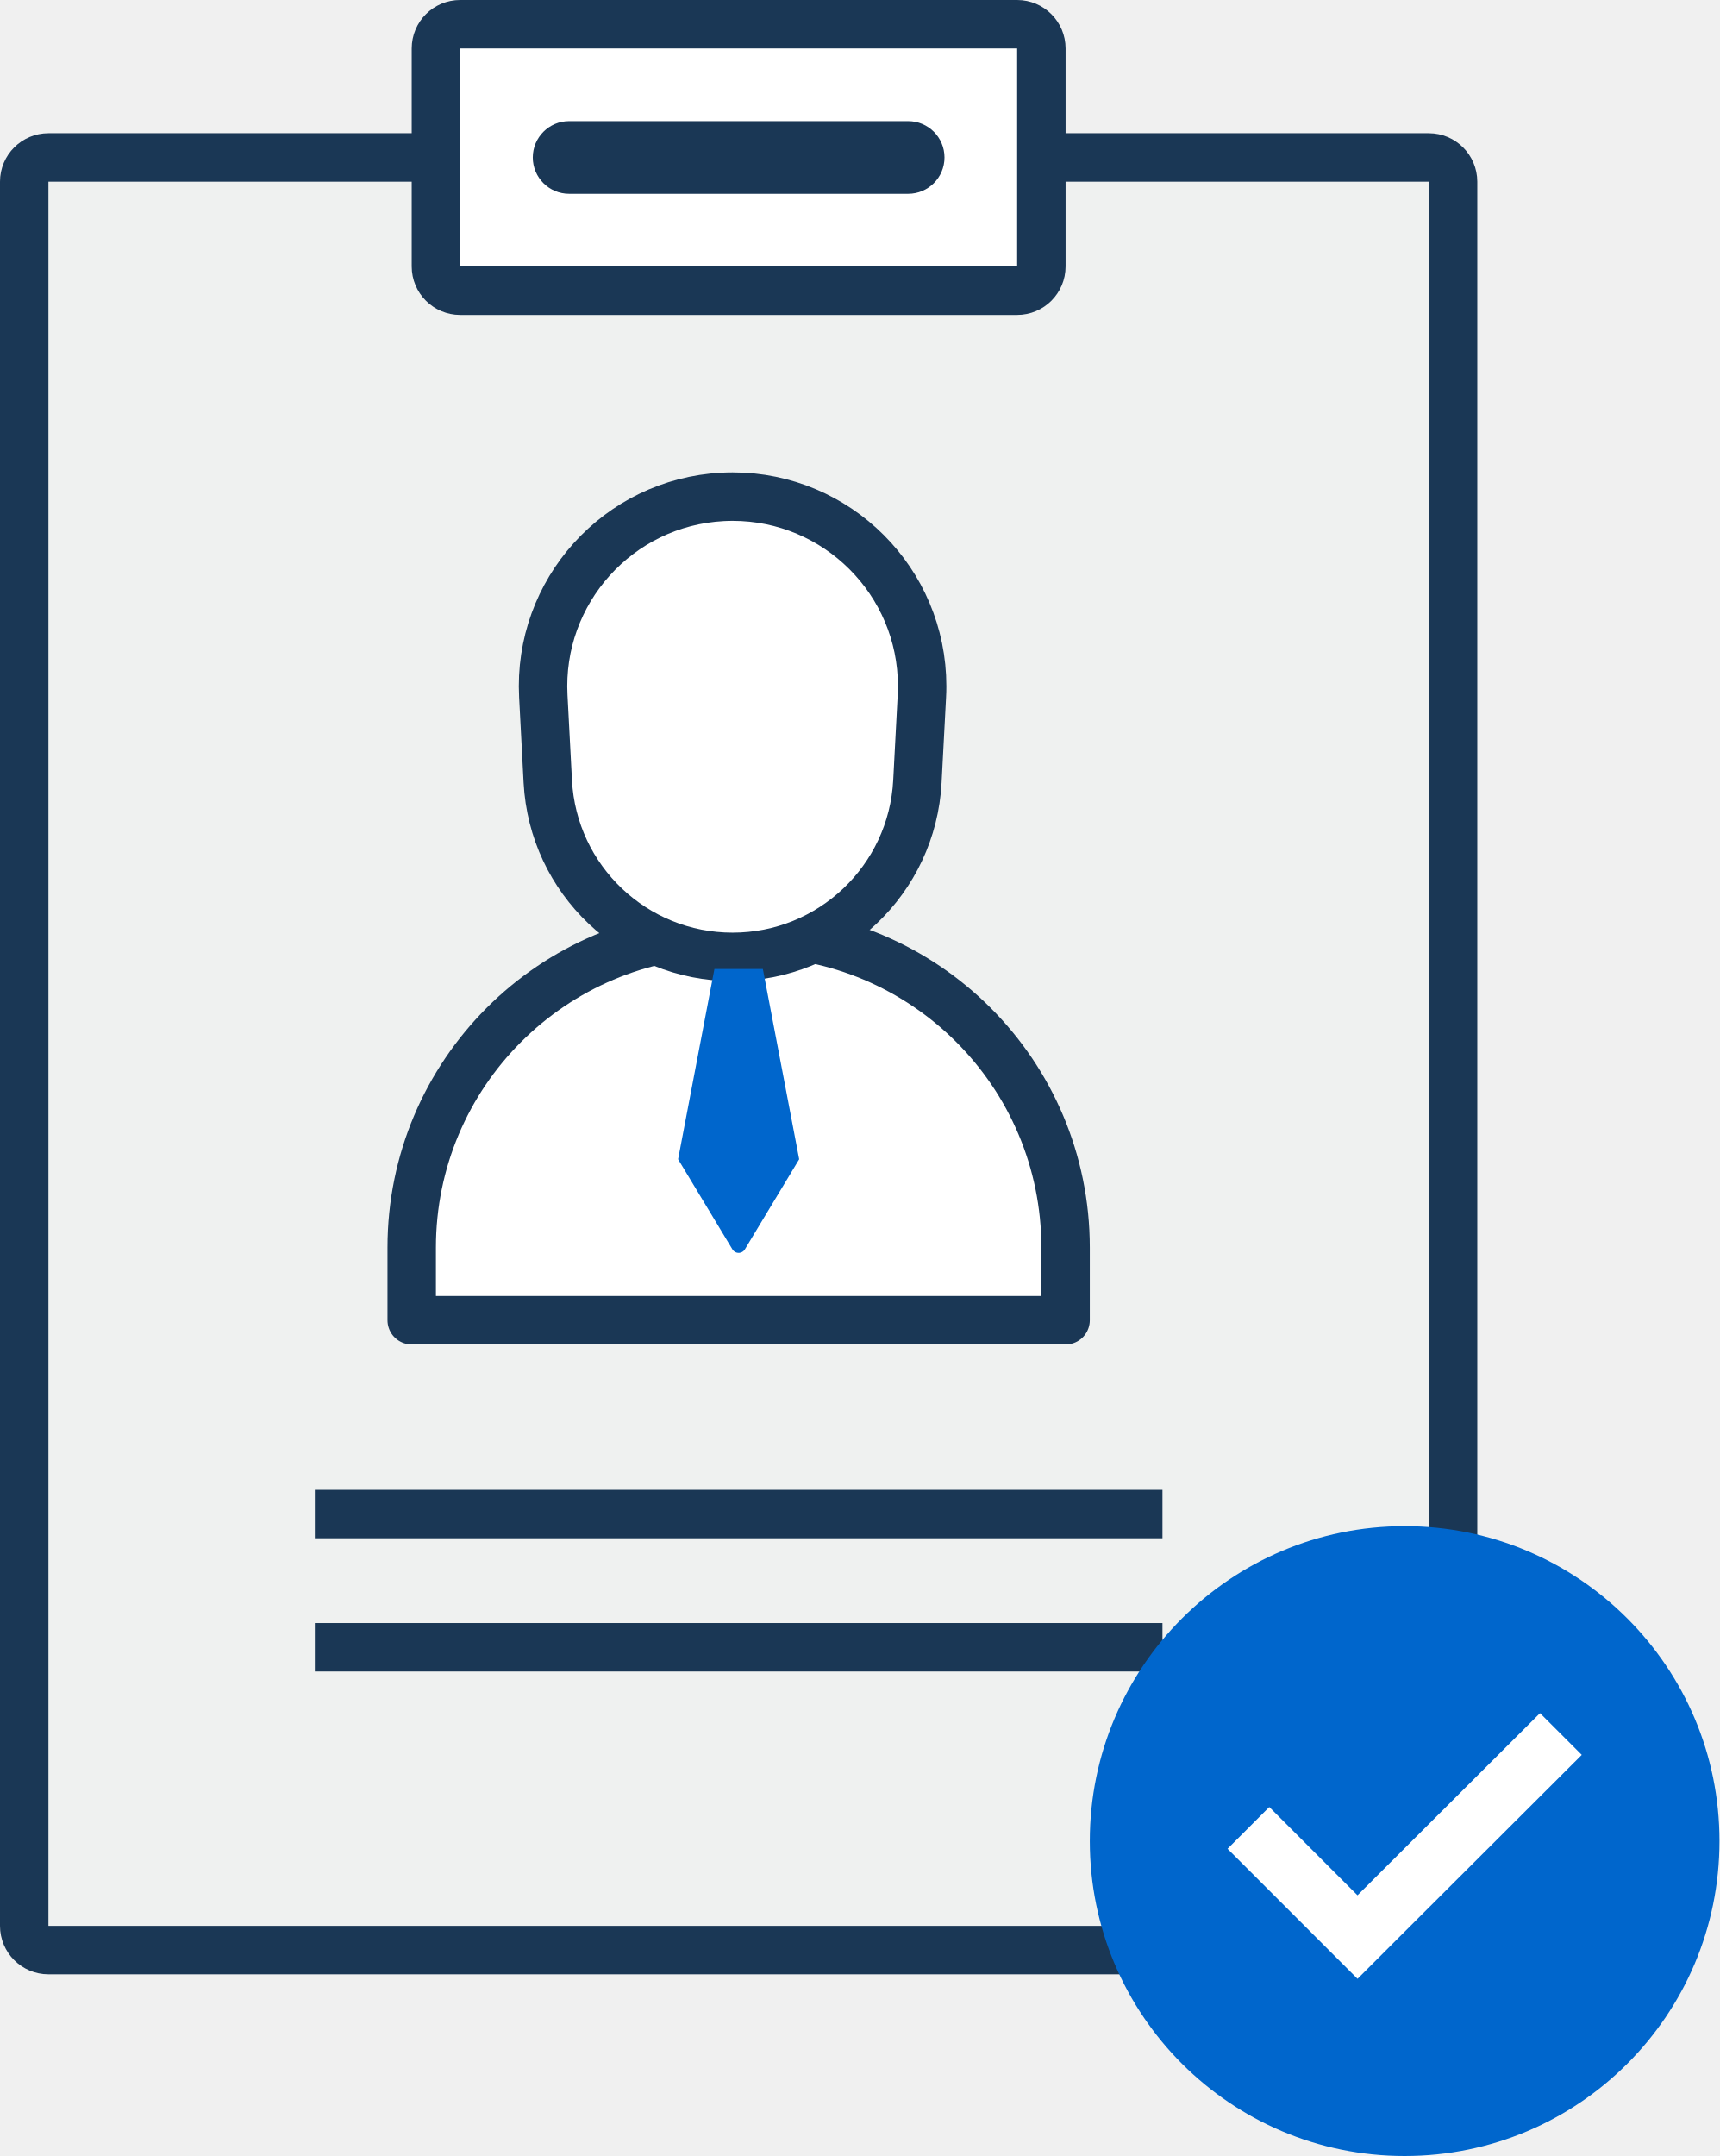
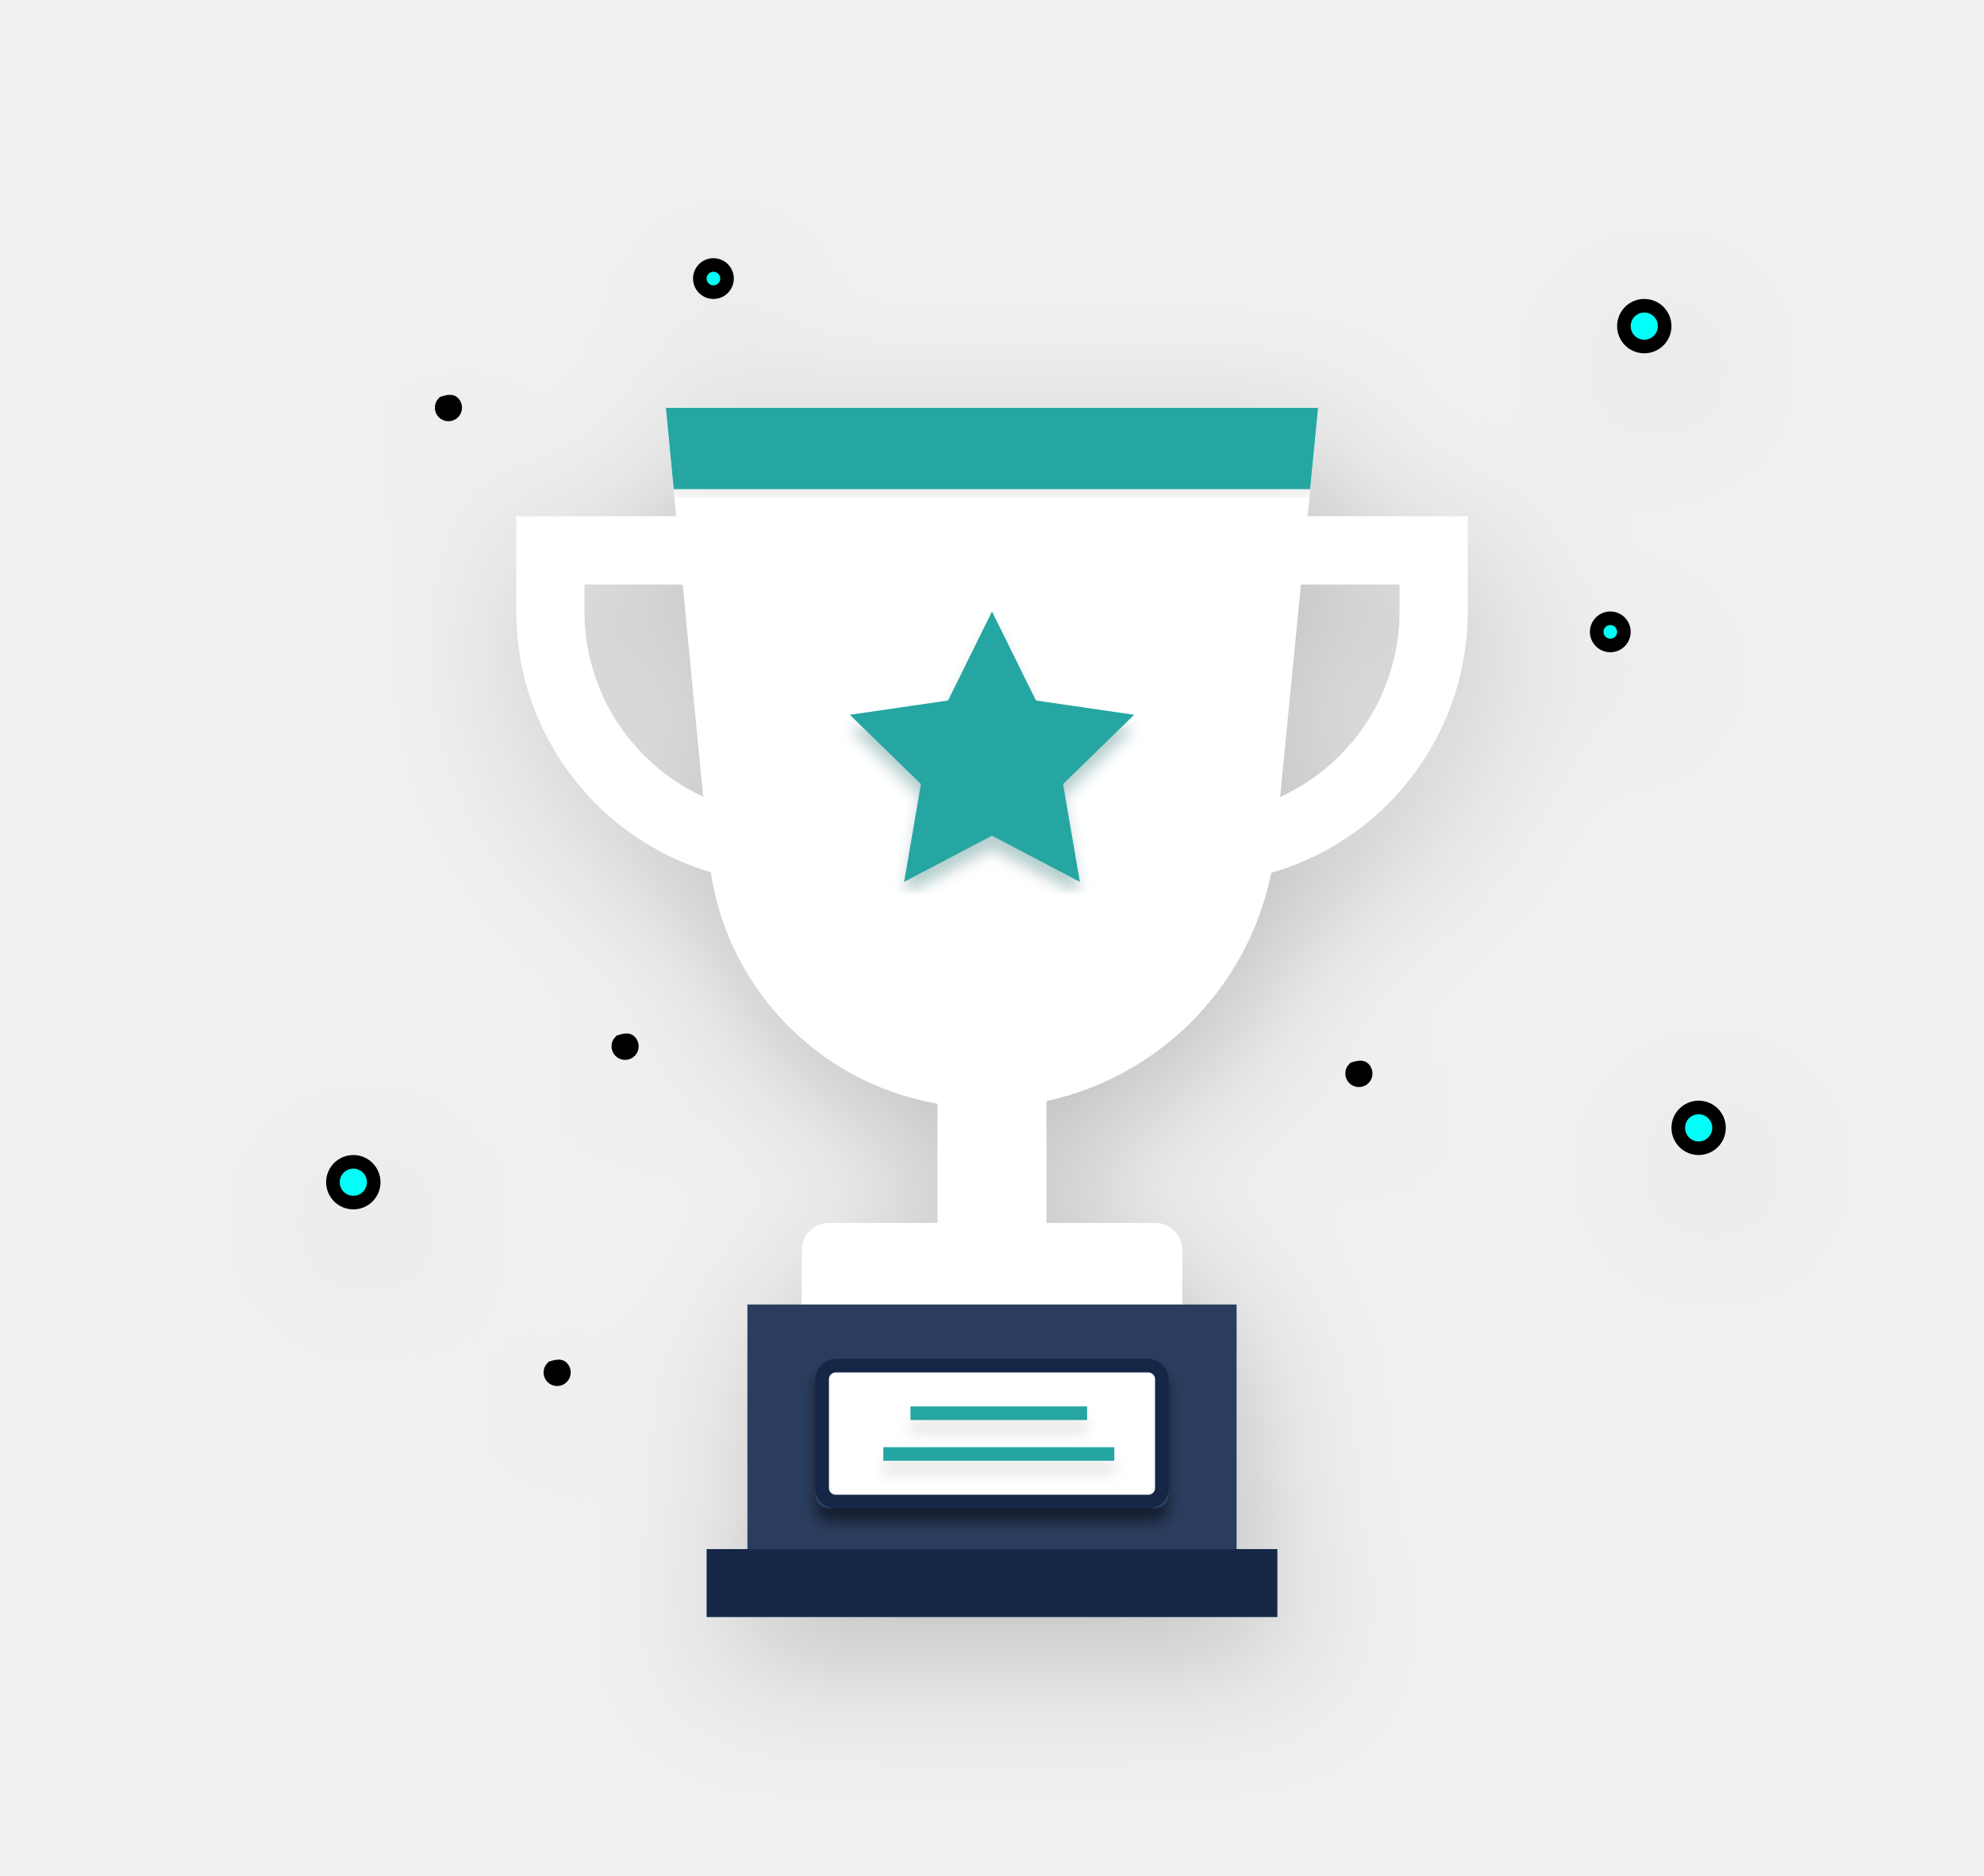
- <svg xmlns="http://www.w3.org/2000/svg" width="71px" height="89px" viewBox="0 0 71 89" version="1.1">
-   <g id="ch01_Login" stroke="none" stroke-width="1" fill="none" fill-rule="evenodd">
-     <g id="Ch2_Create-Account_08" transform="translate(-930, -415)">
-       <g id="@Box-Copy" transform="translate(683, 243)">
-         <g id="Group" transform="translate(168, 172)">
-           <g id="Illust_welcome" transform="translate(79, 0)">
-             <g id="Group-7">
-               <rect id="Rectangle" stroke="#1A3755" stroke-width="2" fill="#EFF1F0" x="1" y="6.5" width="59" height="74" rx="1" />
-               <polygon id="Rectangle-Copy-5" fill="#1A3755" fill-rule="nonzero" points="48 67 48 69 13 69 13 67" />
-               <polygon id="Rectangle-Copy-6" fill="#1A3755" fill-rule="nonzero" points="48 61.5 48 63.5 13 63.5 13 61.5" />
-               <g id="Group-4" transform="translate(17, 20.5)">
-                 <path d="M14,18 C21.18,18 27,23.82 27,31 L27,33.999 L0,33.999 L0,31 C-8.79259876e-16,23.82 5.82,18 13,18 L14,18 Z" id="Combined-Shape" stroke="#1A3755" stroke-width="2" fill="#FFFFFF" stroke-linejoin="round" />
-                 <path d="M13.25,0 C17.573,-7.9409424e-16 21.077,3.504 21.077,7.827 C21.077,7.964 21.074,8.102 21.066,8.239 L20.881,11.76 C20.667,15.819 17.314,19 13.25,19 C9.186,19 5.833,15.819 5.619,11.76 L5.434,8.239 C5.206,3.922 8.522,0.238 12.839,0.011 C12.976,0.004 13.113,2.52033707e-17 13.25,0 Z" id="Rectangle" stroke="#1A3755" stroke-width="2" fill="#FFFFFF" />
-                 <path d="M12.5,19.5 L11,27.354 L13.243,31.074 C13.329,31.216 13.513,31.262 13.655,31.176 C13.697,31.151 13.732,31.116 13.757,31.074 L16,27.354 L16,27.354 L14.5,19.5 L12.5,19.5 Z" id="Path-4" fill="#0066CC" />
+ <svg xmlns="http://www.w3.org/2000/svg" xmlns:xlink="http://www.w3.org/1999/xlink" width="146px" height="138px" viewBox="0 0 146 138" version="1.1">
+   <defs>
+     <filter x="-23.6%" y="-25.5%" width="147.2%" height="151.0%" filterUnits="objectBoundingBox" id="filter-1">
+       <feOffset dx="1" dy="3" in="SourceAlpha" result="shadowOffsetOuter1" />
+       <feGaussianBlur stdDeviation="5" in="shadowOffsetOuter1" result="shadowBlurOuter1" />
+       <feColorMatrix values="0 0 0 0 0   0 0 0 0 0   0 0 0 0 0  0 0 0 0.2 0" type="matrix" in="shadowBlurOuter1" result="shadowMatrixOuter1" />
+       <feMerge>
+         <feMergeNode in="shadowMatrixOuter1" />
+         <feMergeNode in="SourceGraphic" />
+       </feMerge>
+     </filter>
+     <path d="M48,0 L44.854,32.084 C43.929,41.528 36.982,49.077 28,51.02 L28,60 L36,60 C37.105,60 38,60.895 38,62 L38,66 L10,66 L10,62 C10,60.895 10.895,60 12,60 L20,60 L20,51.214 C11.112,49.688 4.075,42.378 3.181,33.081 L0,0 L48,0 Z" id="path-2" />
+     <rect id="path-4" x="-1" y="0" width="50" height="6" />
+     <filter x="-13.0%" y="-91.7%" width="126.0%" height="316.7%" filterUnits="objectBoundingBox" id="filter-5">
+       <feOffset dx="0" dy="1" in="SourceAlpha" result="shadowOffsetOuter1" />
+       <feGaussianBlur stdDeviation="2" in="shadowOffsetOuter1" result="shadowBlurOuter1" />
+       <feColorMatrix values="0 0 0 0 0   0 0 0 0 0   0 0 0 0 0  0 0 0 0.084 0" type="matrix" in="shadowBlurOuter1" />
+     </filter>
+     <rect id="path-6" x="22" y="70" width="26" height="11" rx="1" />
+     <filter x="-7.7%" y="-9.1%" width="115.4%" height="136.4%" filterUnits="objectBoundingBox" id="filter-7">
+       <feOffset dx="0" dy="1" in="SourceAlpha" result="shadowOffsetOuter1" />
+       <feGaussianBlur stdDeviation="0.5" in="shadowOffsetOuter1" result="shadowBlurOuter1" />
+       <feComposite in="shadowBlurOuter1" in2="SourceAlpha" operator="out" result="shadowBlurOuter1" />
+       <feColorMatrix values="0 0 0 0 0   0 0 0 0 0   0 0 0 0 0  0 0 0 0.5 0" type="matrix" in="shadowBlurOuter1" />
+     </filter>
+     <rect id="path-8" x="29" y="73.5" width="13" height="1" />
+     <filter x="-15.4%" y="-100.0%" width="130.8%" height="500.0%" filterUnits="objectBoundingBox" id="filter-9">
+       <feOffset dx="0" dy="1" in="SourceAlpha" result="shadowOffsetOuter1" />
+       <feGaussianBlur stdDeviation="0.5" in="shadowOffsetOuter1" result="shadowBlurOuter1" />
+       <feColorMatrix values="0 0 0 0 0   0 0 0 0 0   0 0 0 0 0  0 0 0 0.102 0" type="matrix" in="shadowBlurOuter1" />
+     </filter>
+     <rect id="path-10" x="27" y="76.5" width="17" height="1" />
+     <filter x="-11.8%" y="-100.0%" width="123.5%" height="500.0%" filterUnits="objectBoundingBox" id="filter-11">
+       <feOffset dx="0" dy="1" in="SourceAlpha" result="shadowOffsetOuter1" />
+       <feGaussianBlur stdDeviation="0.5" in="shadowOffsetOuter1" result="shadowBlurOuter1" />
+       <feColorMatrix values="0 0 0 0 0   0 0 0 0 0   0 0 0 0 0  0 0 0 0.102 0" type="matrix" in="shadowBlurOuter1" />
+     </filter>
+     <polygon id="path-12" points="35 31.5 28.534 34.899 29.769 27.7 24.538 22.601 31.767 21.55 35 15 38.233 21.55 45.462 22.601 40.231 27.7 41.466 34.899" />
+     <filter x="-6.6%" y="-4.5%" width="113.3%" height="108.6%" filterUnits="objectBoundingBox" id="filter-13">
+       <feOffset dx="0" dy="1" in="SourceAlpha" result="shadowOffsetOuter1" />
+       <feGaussianBlur stdDeviation="0.5" in="shadowOffsetOuter1" result="shadowBlurOuter1" />
+       <feColorMatrix values="0 0 0 0 0.207   0 0 0 0 0.479   0 0 0 0 0.472  0 0 0 0.357 0" type="matrix" in="shadowBlurOuter1" />
+     </filter>
+   </defs>
+   <g id="Ch01_Login" stroke="none" stroke-width="1" fill="none" fill-rule="evenodd">
+     <g id="Ch3_Forgot_password_06-Copy" transform="translate(-891, -355)">
+       <g id="@Contents" transform="translate(700, 220)">
+         <g transform="translate(70, 152)" id="Illust/welcome">
+           <g transform="translate(140, 0)">
+             <g id="+illust" filter="url(#filter-1)" transform="translate(0, 2)">
+               <g id="+trophy" transform="translate(19, 11)">
+                 <path d="M70,8 L70.001,15 L69.997,15.36 C69.837,24.351 63.704,32.042 55.193,34.32 L55.193,34.32 L55,34.37 L54.999,29.146 L55.232,29.062 C61.03,26.908 65.001,21.342 65.001,15 L65.001,15 L65.001,13 L55,13 L55,8 L70,8 Z" id="Combined-Shape" fill="#FFFFFF" fill-rule="nonzero" />
+                 <path d="M0.001,8 L1.11022302e-13,15 L0.003,15.36 C0.161,24.224 6.125,31.826 14.45,34.221 L14.808,34.32 L15.001,34.37 L15.002,29.146 L14.768,29.062 C9.074,26.946 5.142,21.539 5.004,15.339 L5,15 L5,13 L15.001,13 L15.001,8 L0.001,8 Z" id="Path" fill="#FFFFFF" fill-rule="nonzero" />
+                 <g id="Group-2" transform="translate(11, 0)">
+                   <mask id="mask-3" fill="white">
+                     <use xlink:href="#path-2" />
+                   </mask>
+                   <use id="Combined-Shape" fill="#FFFFFF" xlink:href="#path-2" />
+                   <g id="Rectangle" mask="url(#mask-3)">
+                     <use fill="black" fill-opacity="1" filter="url(#filter-5)" xlink:href="#path-4" />
+                     <use fill="#28A6A3" fill-rule="evenodd" xlink:href="#path-4" />
+                   </g>
+                 </g>
+                 <rect id="Rectangle" fill="#142547" x="14" y="84" width="42" height="5" />
+                 <rect id="Rectangle-Copy-10" fill="#2C3D5E" x="17" y="66" width="36" height="18" />
+                 <g id="Rectangle-Copy-10">
+                   <use fill="black" fill-opacity="1" filter="url(#filter-7)" xlink:href="#path-6" />
+                   <rect stroke="#142547" stroke-width="1" stroke-linejoin="square" fill="#FFFFFF" fill-rule="evenodd" x="22.5" y="70.5" width="25" height="10" rx="1" />
+                 </g>
+                 <g id="Rectangle">
+                   <use fill="black" fill-opacity="1" filter="url(#filter-9)" xlink:href="#path-8" />
+                   <use fill="#28A6A3" fill-rule="evenodd" xlink:href="#path-8" />
+                 </g>
+                 <g id="Rectangle-Copy">
+                   <use fill="black" fill-opacity="1" filter="url(#filter-11)" xlink:href="#path-10" />
+                   <use fill="#28A6A3" fill-rule="evenodd" xlink:href="#path-10" />
+                 </g>
+                 <g id="Star">
+                   <use fill="black" fill-opacity="1" filter="url(#filter-13)" xlink:href="#path-12" />
+                   <use fill="#28A6A3" fill-rule="evenodd" xlink:href="#path-12" />
+                 </g>
              </g>
-               <rect id="Rectangle" stroke="#1A3755" stroke-width="2" fill="#FFFFFF" x="18" y="1" width="25" height="11" rx="1" />
-               <rect id="Rectangle" fill="#1A3755" x="22" y="5" width="17" height="3" rx="1.5" />
+               <g id="+deco" fill="#00FFF8" stroke="#000000">
+                 <path d="M21.646,81.646 C22.138,81.5 22.263,81.556 22.354,81.646 C22.444,81.737 22.5,81.862 22.5,82 C22.5,82.138 22.444,82.263 22.354,82.354 C22.263,82.444 22.138,82.5 22,82.5 C21.862,82.5 21.737,82.444 21.646,82.354 C21.556,82.263 21.5,82.138 21.5,82 C21.5,81.862 21.556,81.737 21.646,81.646 Z M7,66.5 C7.414,66.5 7.789,66.668 8.061,66.939 C8.332,67.211 8.5,67.586 8.5,68 C8.5,68.414 8.332,68.789 8.061,69.061 C7.789,69.332 7.414,69.5 7,69.5 C6.586,69.5 6.211,69.332 5.939,69.061 C5.668,68.789 5.5,68.414 5.5,68 C5.5,67.586 5.668,67.211 5.939,66.939 C6.211,66.668 6.586,66.5 7,66.5 Z M106,62.5 C106.414,62.5 106.789,62.668 107.061,62.939 C107.332,63.211 107.5,63.586 107.5,64 C107.5,64.414 107.332,64.789 107.061,65.061 C106.789,65.332 106.414,65.5 106,65.5 C105.586,65.5 105.211,65.332 104.939,65.061 C104.668,64.789 104.5,64.414 104.5,64 C104.5,63.586 104.668,63.211 104.939,62.939 C105.211,62.668 105.586,62.5 106,62.5 Z M80.646,59.646 C81.138,59.5 81.263,59.556 81.354,59.646 C81.444,59.737 81.5,59.862 81.5,60 C81.5,60.138 81.444,60.263 81.354,60.354 C81.263,60.444 81.138,60.5 81,60.5 C80.862,60.5 80.737,60.444 80.646,60.354 C80.556,60.263 80.5,60.138 80.5,60 C80.5,59.862 80.556,59.737 80.646,59.646 Z M26.646,57.646 C27.138,57.5 27.263,57.556 27.354,57.646 C27.444,57.737 27.5,57.862 27.5,58 C27.5,58.138 27.444,58.263 27.354,58.354 C27.263,58.444 27.138,58.5 27,58.5 C26.862,58.5 26.737,58.444 26.646,58.354 C26.556,58.263 26.5,58.138 26.5,58 C26.5,57.862 26.556,57.737 26.646,57.646 Z M99.5,26.5 C99.776,26.5 100.026,26.612 100.207,26.793 C100.388,26.974 100.5,27.224 100.5,27.5 C100.5,27.776 100.388,28.026 100.207,28.207 C100.026,28.388 99.776,28.5 99.5,28.5 C99.224,28.5 98.974,28.388 98.793,28.207 C98.612,28.026 98.5,27.776 98.5,27.5 C98.5,27.224 98.612,26.974 98.793,26.793 C98.974,26.612 99.224,26.5 99.5,26.5 Z M13.646,10.646 C14.138,10.5 14.263,10.556 14.354,10.646 C14.444,10.737 14.5,10.862 14.5,11 C14.5,11.138 14.444,11.263 14.354,11.354 C14.263,11.444 14.138,11.5 14,11.5 C13.862,11.5 13.737,11.444 13.646,11.354 C13.556,11.263 13.5,11.138 13.5,11 C13.5,10.862 13.556,10.737 13.646,10.646 Z M102,3.5 C102.414,3.5 102.789,3.668 103.061,3.939 C103.332,4.211 103.5,4.586 103.5,5 C103.5,5.414 103.332,5.789 103.061,6.061 C102.789,6.332 102.414,6.5 102,6.5 C101.586,6.5 101.211,6.332 100.939,6.061 C100.668,5.789 100.5,5.414 100.5,5 C100.5,4.586 100.668,4.211 100.939,3.939 C101.211,3.668 101.586,3.5 102,3.5 L102,3.5 Z M33.5,0.5 C33.776,0.5 34.026,0.612 34.207,0.793 C34.388,0.974 34.5,1.224 34.5,1.5 C34.5,1.776 34.388,2.026 34.207,2.207 C34.026,2.388 33.776,2.5 33.5,2.5 C33.224,2.5 32.974,2.388 32.793,2.207 C32.612,2.026 32.5,1.776 32.5,1.5 C32.5,1.224 32.612,0.974 32.793,0.793 C32.974,0.612 33.224,0.5 33.5,0.5 Z" id="Combined-Shape" />
+               </g>
            </g>
-             <path d="M58,63 C65.18,63 71,68.82 71,76 C71,83.18 65.18,89 58,89 C50.82,89 45,83.18 45,76 C45,68.82 50.82,63 58,63 Z" id="Path" fill="#0066CC" />
-             <polygon id="Path" fill="#FFFFFF" points="63.59 70.719 56.054 78.238 52.411 74.594 50.688 76.318 56.055 81.686 57.779 79.962 65.314 72.442" />
          </g>
        </g>
      </g>
    </g>
  </g>
</svg>
